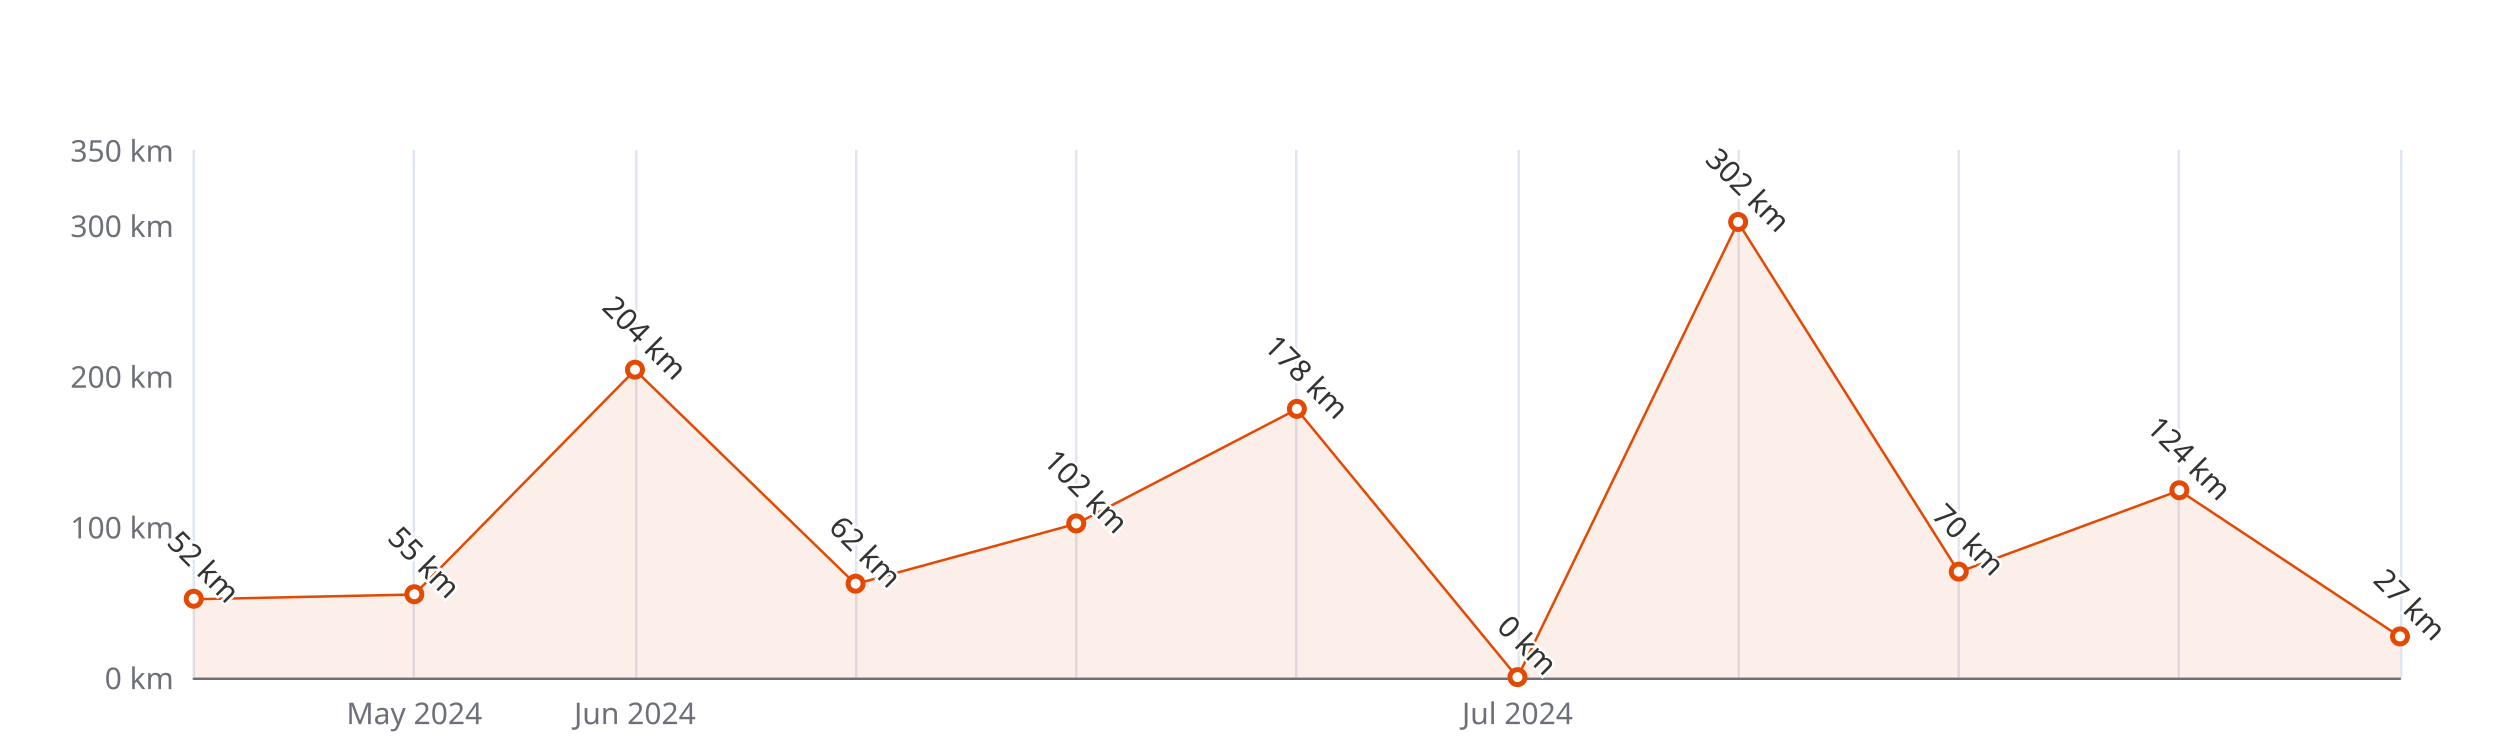
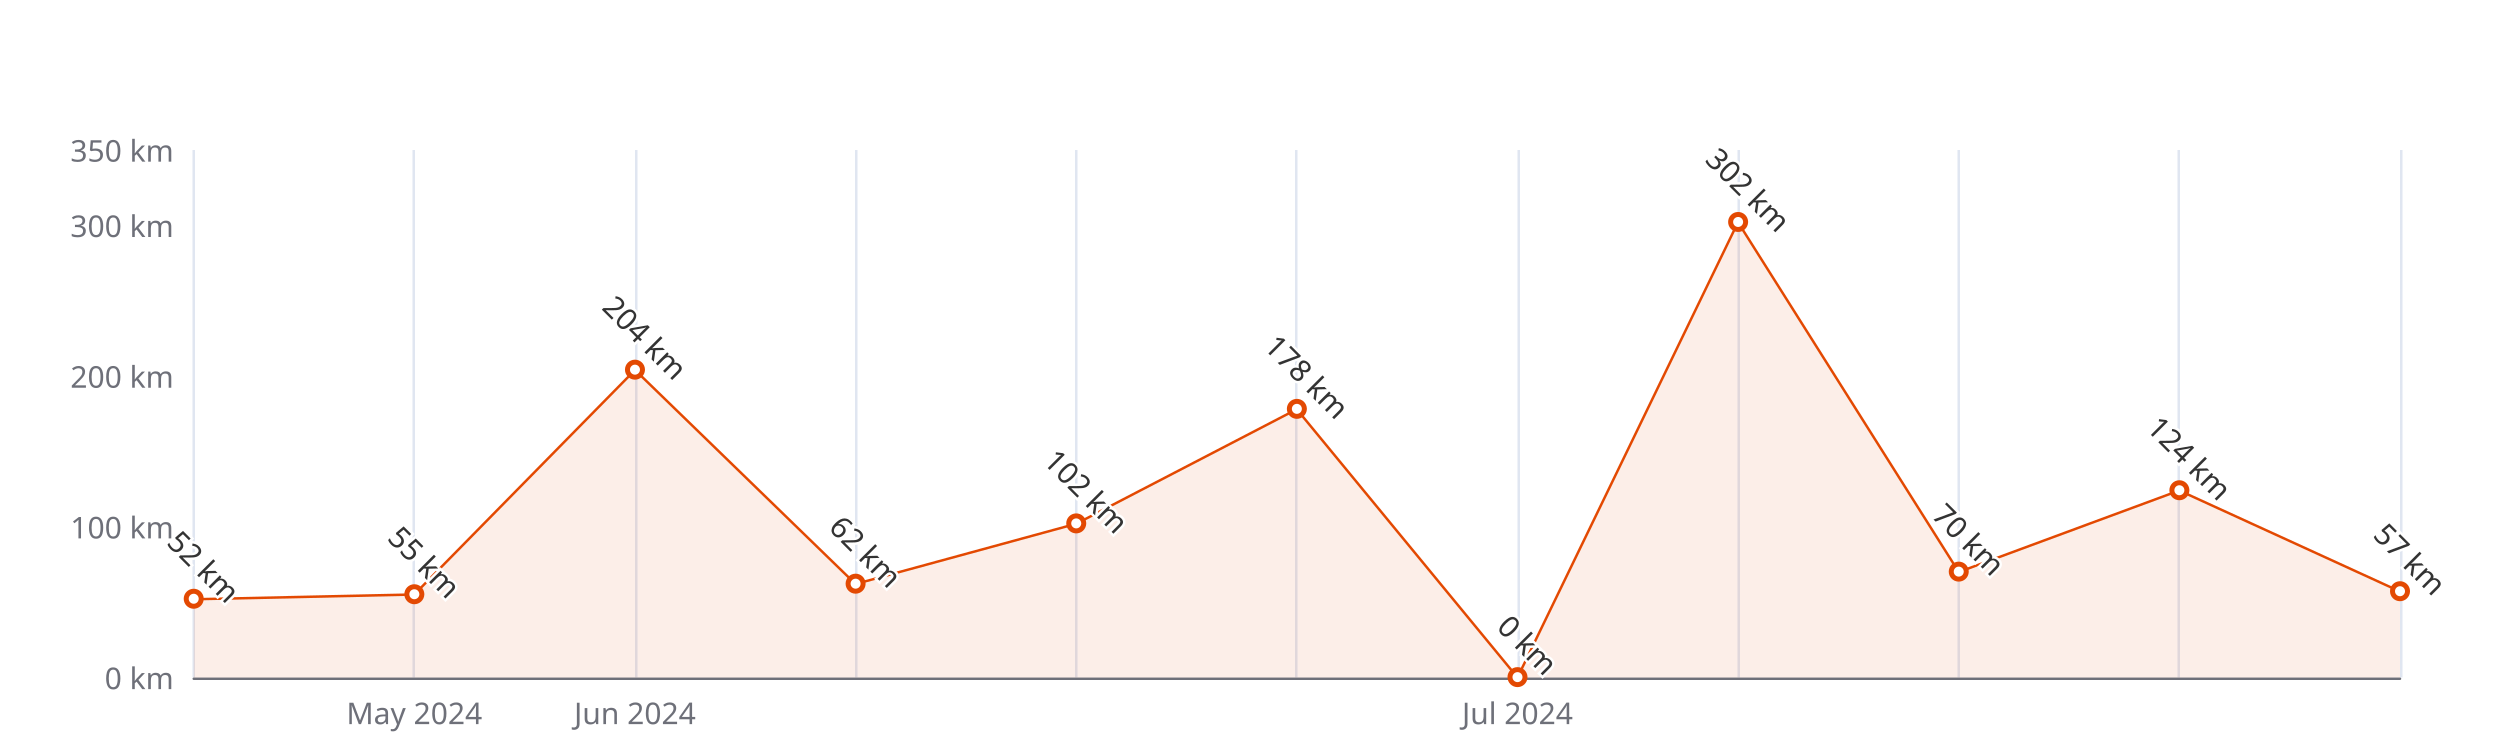
<svg xmlns="http://www.w3.org/2000/svg" width="1000" height="300" version="1.1" baseProfile="full" viewBox="0 0 1000 300">
  <rect width="1000" height="300" x="0" y="0" id="0" fill="#ffffff" />
  <path d="M77.5 60L77.5 271" fill="none" stroke="#E0E6F1" />
  <path d="M165.5 60L165.5 271" fill="none" stroke="#E0E6F1" />
  <path d="M254.5 60L254.5 271" fill="none" stroke="#E0E6F1" />
  <path d="M342.5 60L342.5 271" fill="none" stroke="#E0E6F1" />
  <path d="M430.5 60L430.5 271" fill="none" stroke="#E0E6F1" />
  <path d="M518.5 60L518.5 271" fill="none" stroke="#E0E6F1" />
  <path d="M607.5 60L607.5 271" fill="none" stroke="#E0E6F1" />
  <path d="M695.5 60L695.5 271" fill="none" stroke="#E0E6F1" />
  <path d="M783.5 60L783.5 271" fill="none" stroke="#E0E6F1" />
  <path d="M871.5 60L871.5 271" fill="none" stroke="#E0E6F1" />
  <path d="M960.5 60L960.5 271" fill="none" stroke="#E0E6F1" />
  <path d="M77.5 271.5L960 271.5" fill="none" stroke="#6E7079" stroke-linecap="round" />
  <text dominant-baseline="central" text-anchor="end" style="font-size:12px;font-family:sans-serif;" xml:space="preserve" transform="translate(69.48 271)" fill="#6E7079">0 km</text>
  <text dominant-baseline="central" text-anchor="end" style="font-size:12px;font-family:sans-serif;" xml:space="preserve" transform="translate(69.48 210.7143)" fill="#6E7079">100 km</text>
  <text dominant-baseline="central" text-anchor="end" style="font-size:12px;font-family:sans-serif;" xml:space="preserve" transform="translate(69.48 150.4286)" fill="#6E7079">200 km</text>
  <text dominant-baseline="central" text-anchor="end" style="font-size:12px;font-family:sans-serif;" xml:space="preserve" transform="translate(69.48 90.1429)" fill="#6E7079">300 km</text>
  <text dominant-baseline="central" text-anchor="end" style="font-size:12px;font-family:sans-serif;" xml:space="preserve" transform="translate(69.48 60)" fill="#6E7079">350 km</text>
  <text dominant-baseline="central" text-anchor="middle" style="font-size:12px;font-family:sans-serif;" xml:space="preserve" y="6" transform="translate(165.732 279)" fill="#6E7079">May 2024</text>
  <text dominant-baseline="central" text-anchor="middle" style="font-size:12px;font-family:sans-serif;" xml:space="preserve" y="6" transform="translate(253.984 279)" fill="#6E7079">Jun 2024</text>
  <text dominant-baseline="central" text-anchor="middle" style="font-size:12px;font-family:sans-serif;" xml:space="preserve" y="6" transform="translate(606.992 279)" fill="#6E7079">Jul 2024</text>
  <g clip-path="url(#zr5-c0)">
-     <path d="M77.5 239.7L165.7 237.8L254 148L342.2 233.6L430.5 209.5L518.7 163.7L607 271L695.2 88.9L783.5 228.8L871.7 196.2L960 254.7L960 271L871.7 271L783.5 271L695.2 271L607 271L518.7 271L430.5 271L342.2 271L254 271L165.7 271L77.5 271Z" fill="rgb(227,73,2)" fill-opacity="0.09" />
-     <path d="M77.5 239.7L165.7 237.8L254 148L342.2 233.6L430.5 209.5L518.7 163.7L607 271L695.2 88.9L783.5 228.8L871.7 196.2L960 254.7" fill="none" stroke="#E34902" stroke-linejoin="bevel" />
+     <path d="M77.5 239.7L165.7 237.8L254 148L342.2 233.6L430.5 209.5L518.7 163.7L607 271L695.2 88.9L783.5 228.8L871.7 196.2L960 236.6L960 271L871.7 271L783.5 271L695.2 271L607 271L518.7 271L430.5 271L342.2 271L254 271L165.7 271L77.5 271Z" fill="rgb(227,73,2)" fill-opacity="0.09" />
+     <path d="M77.5 239.7L165.7 237.8L254 148L342.2 233.6L430.5 209.5L518.7 163.7L607 271L695.2 88.9L783.5 228.8L871.7 196.2L960 236.6" fill="none" stroke="#E34902" stroke-linejoin="bevel" />
  </g>
  <path d="M1 0A1 1 0 1 1 1 -0.1A1 1 0 0 1 1 0" transform="matrix(3,0,0,3,77.48,239.6514)" fill="#fff" stroke="#E34902" stroke-width="0.667" />
  <path d="M1 0A1 1 0 1 1 1 -0.1A1 1 0 0 1 1 0" transform="matrix(3,0,0,3,165.732,237.8428)" fill="#fff" stroke="#E34902" stroke-width="0.667" />
  <path d="M1 0A1 1 0 1 1 1 -0.1A1 1 0 0 1 1 0" transform="matrix(3,0,0,3,253.984,148.0171)" fill="#fff" stroke="#E34902" stroke-width="0.667" />
  <path d="M1 0A1 1 0 1 1 1 -0.1A1 1 0 0 1 1 0" transform="matrix(3,0,0,3,342.236,233.6229)" fill="#fff" stroke="#E34902" stroke-width="0.667" />
  <path d="M1 0A1 1 0 1 1 1 -0.1A1 1 0 0 1 1 0" transform="matrix(3,0,0,3,430.488,209.5086)" fill="#fff" stroke="#E34902" stroke-width="0.667" />
  <path d="M1 0A1 1 0 1 1 1 -0.1A1 1 0 0 1 1 0" transform="matrix(3,0,0,3,518.74,163.6914)" fill="#fff" stroke="#E34902" stroke-width="0.667" />
  <path d="M1 0A1 1 0 1 1 1 -0.1A1 1 0 0 1 1 0" transform="matrix(3,0,0,3,606.992,271)" fill="#fff" stroke="#E34902" stroke-width="0.667" />
  <path d="M1 0A1 1 0 1 1 1 -0.1A1 1 0 0 1 1 0" transform="matrix(3,0,0,3,695.244,88.9371)" fill="#fff" stroke="#E34902" stroke-width="0.667" />
  <path d="M1 0A1 1 0 1 1 1 -0.1A1 1 0 0 1 1 0" transform="matrix(3,0,0,3,783.496,228.8)" fill="#fff" stroke="#E34902" stroke-width="0.667" />
  <path d="M1 0A1 1 0 1 1 1 -0.1A1 1 0 0 1 1 0" transform="matrix(3,0,0,3,871.748,196.2457)" fill="#fff" stroke="#E34902" stroke-width="0.667" />
-   <path d="M1 0A1 1 0 1 1 1 -0.1A1 1 0 0 1 1 0" transform="matrix(3,0,0,3,960,254.7229)" fill="#fff" stroke="#E34902" stroke-width="0.667" />
+   <path d="M1 0A1 1 0 1 1 1 -0.1A1 1 0 0 1 1 0" transform="matrix(3,0,0,3,960,236.6371)" fill="#fff" stroke="#E34902" stroke-width="0.667" />
  <text dominant-baseline="central" text-anchor="middle" style="font-size:12px;font-family:sans-serif;" xml:space="preserve" y="-6" transform="matrix(0.707,0.707,-0.707,0.707,77.48,230.6514)" fill="#333" stroke="rgb(255,255,255)" stroke-width="2" paint-order="stroke" stroke-miterlimit="2">52 km</text>
  <text dominant-baseline="central" text-anchor="middle" style="font-size:12px;font-family:sans-serif;" xml:space="preserve" y="-6" transform="matrix(0.707,0.707,-0.707,0.707,165.732,228.8428)" fill="#333" stroke="rgb(255,255,255)" stroke-width="2" paint-order="stroke" stroke-miterlimit="2">55 km</text>
  <text dominant-baseline="central" text-anchor="middle" style="font-size:12px;font-family:sans-serif;" xml:space="preserve" y="-6" transform="matrix(0.707,0.707,-0.707,0.707,253.984,139.0171)" fill="#333" stroke="rgb(255,255,255)" stroke-width="2" paint-order="stroke" stroke-miterlimit="2">204 km</text>
  <text dominant-baseline="central" text-anchor="middle" style="font-size:12px;font-family:sans-serif;" xml:space="preserve" y="-6" transform="matrix(0.707,0.707,-0.707,0.707,342.236,224.6229)" fill="#333" stroke="rgb(255,255,255)" stroke-width="2" paint-order="stroke" stroke-miterlimit="2">62 km</text>
  <text dominant-baseline="central" text-anchor="middle" style="font-size:12px;font-family:sans-serif;" xml:space="preserve" y="-6" transform="matrix(0.707,0.707,-0.707,0.707,430.488,200.5086)" fill="#333" stroke="rgb(255,255,255)" stroke-width="2" paint-order="stroke" stroke-miterlimit="2">102 km</text>
  <text dominant-baseline="central" text-anchor="middle" style="font-size:12px;font-family:sans-serif;" xml:space="preserve" y="-6" transform="matrix(0.707,0.707,-0.707,0.707,518.74,154.6914)" fill="#333" stroke="rgb(255,255,255)" stroke-width="2" paint-order="stroke" stroke-miterlimit="2">178 km</text>
  <text dominant-baseline="central" text-anchor="middle" style="font-size:12px;font-family:sans-serif;" xml:space="preserve" y="-6" transform="matrix(0.707,0.707,-0.707,0.707,606.992,262)" fill="#333" stroke="rgb(255,255,255)" stroke-width="2" paint-order="stroke" stroke-miterlimit="2">0 km</text>
  <text dominant-baseline="central" text-anchor="middle" style="font-size:12px;font-family:sans-serif;" xml:space="preserve" y="-6" transform="matrix(0.707,0.707,-0.707,0.707,695.244,79.9371)" fill="#333" stroke="rgb(255,255,255)" stroke-width="2" paint-order="stroke" stroke-miterlimit="2">302 km</text>
  <text dominant-baseline="central" text-anchor="middle" style="font-size:12px;font-family:sans-serif;" xml:space="preserve" y="-6" transform="matrix(0.707,0.707,-0.707,0.707,783.496,219.8)" fill="#333" stroke="rgb(255,255,255)" stroke-width="2" paint-order="stroke" stroke-miterlimit="2">70 km</text>
  <text dominant-baseline="central" text-anchor="middle" style="font-size:12px;font-family:sans-serif;" xml:space="preserve" y="-6" transform="matrix(0.707,0.707,-0.707,0.707,871.748,187.2457)" fill="#333" stroke="rgb(255,255,255)" stroke-width="2" paint-order="stroke" stroke-miterlimit="2">124 km</text>
-   <text dominant-baseline="central" text-anchor="middle" style="font-size:12px;font-family:sans-serif;" xml:space="preserve" y="-6" transform="matrix(0.707,0.707,-0.707,0.707,960,245.7229)" fill="#333" stroke="rgb(255,255,255)" stroke-width="2" paint-order="stroke" stroke-miterlimit="2">27 km</text>
+   <text dominant-baseline="central" text-anchor="middle" style="font-size:12px;font-family:sans-serif;" xml:space="preserve" y="-6" transform="matrix(0.707,0.707,-0.707,0.707,960,227.6371)" fill="#333" stroke="rgb(255,255,255)" stroke-width="2" paint-order="stroke" stroke-miterlimit="2">57 km</text>
  <defs>
    <clipPath id="zr5-c0">
      <path d="M76 59.5l884 0l0 212l-884 0Z" fill="#000" />
    </clipPath>
  </defs>
</svg>
